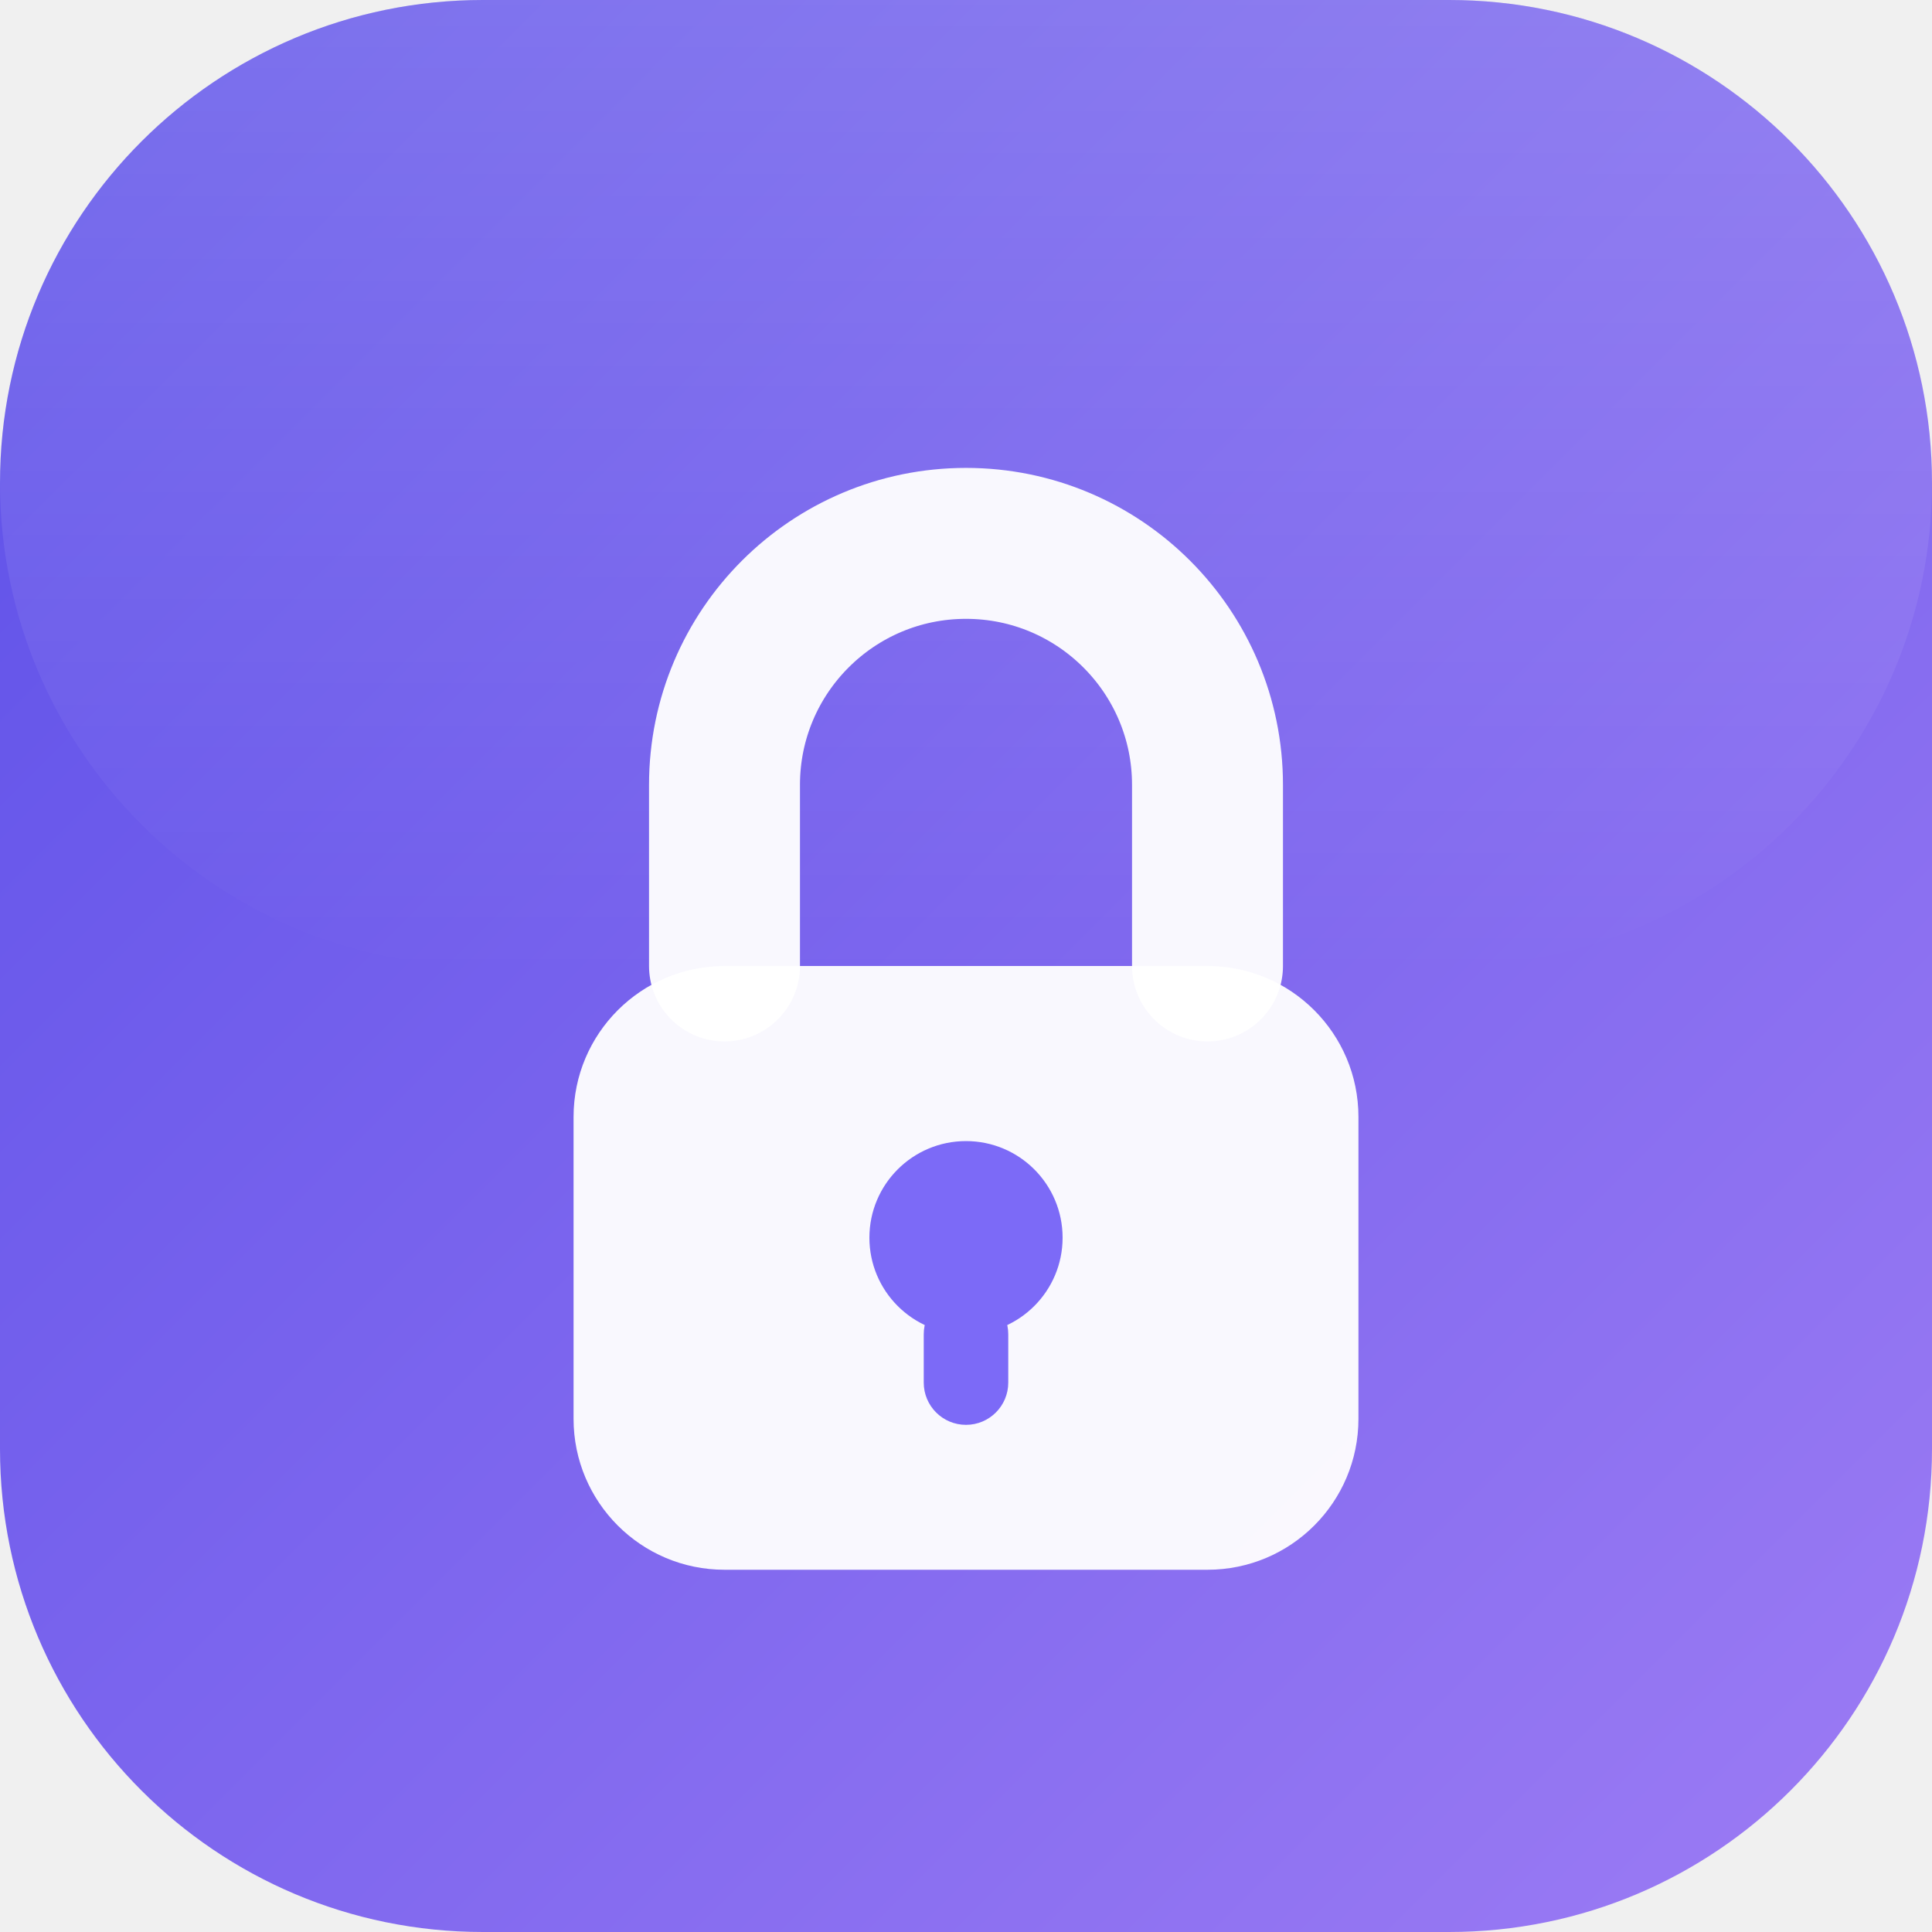
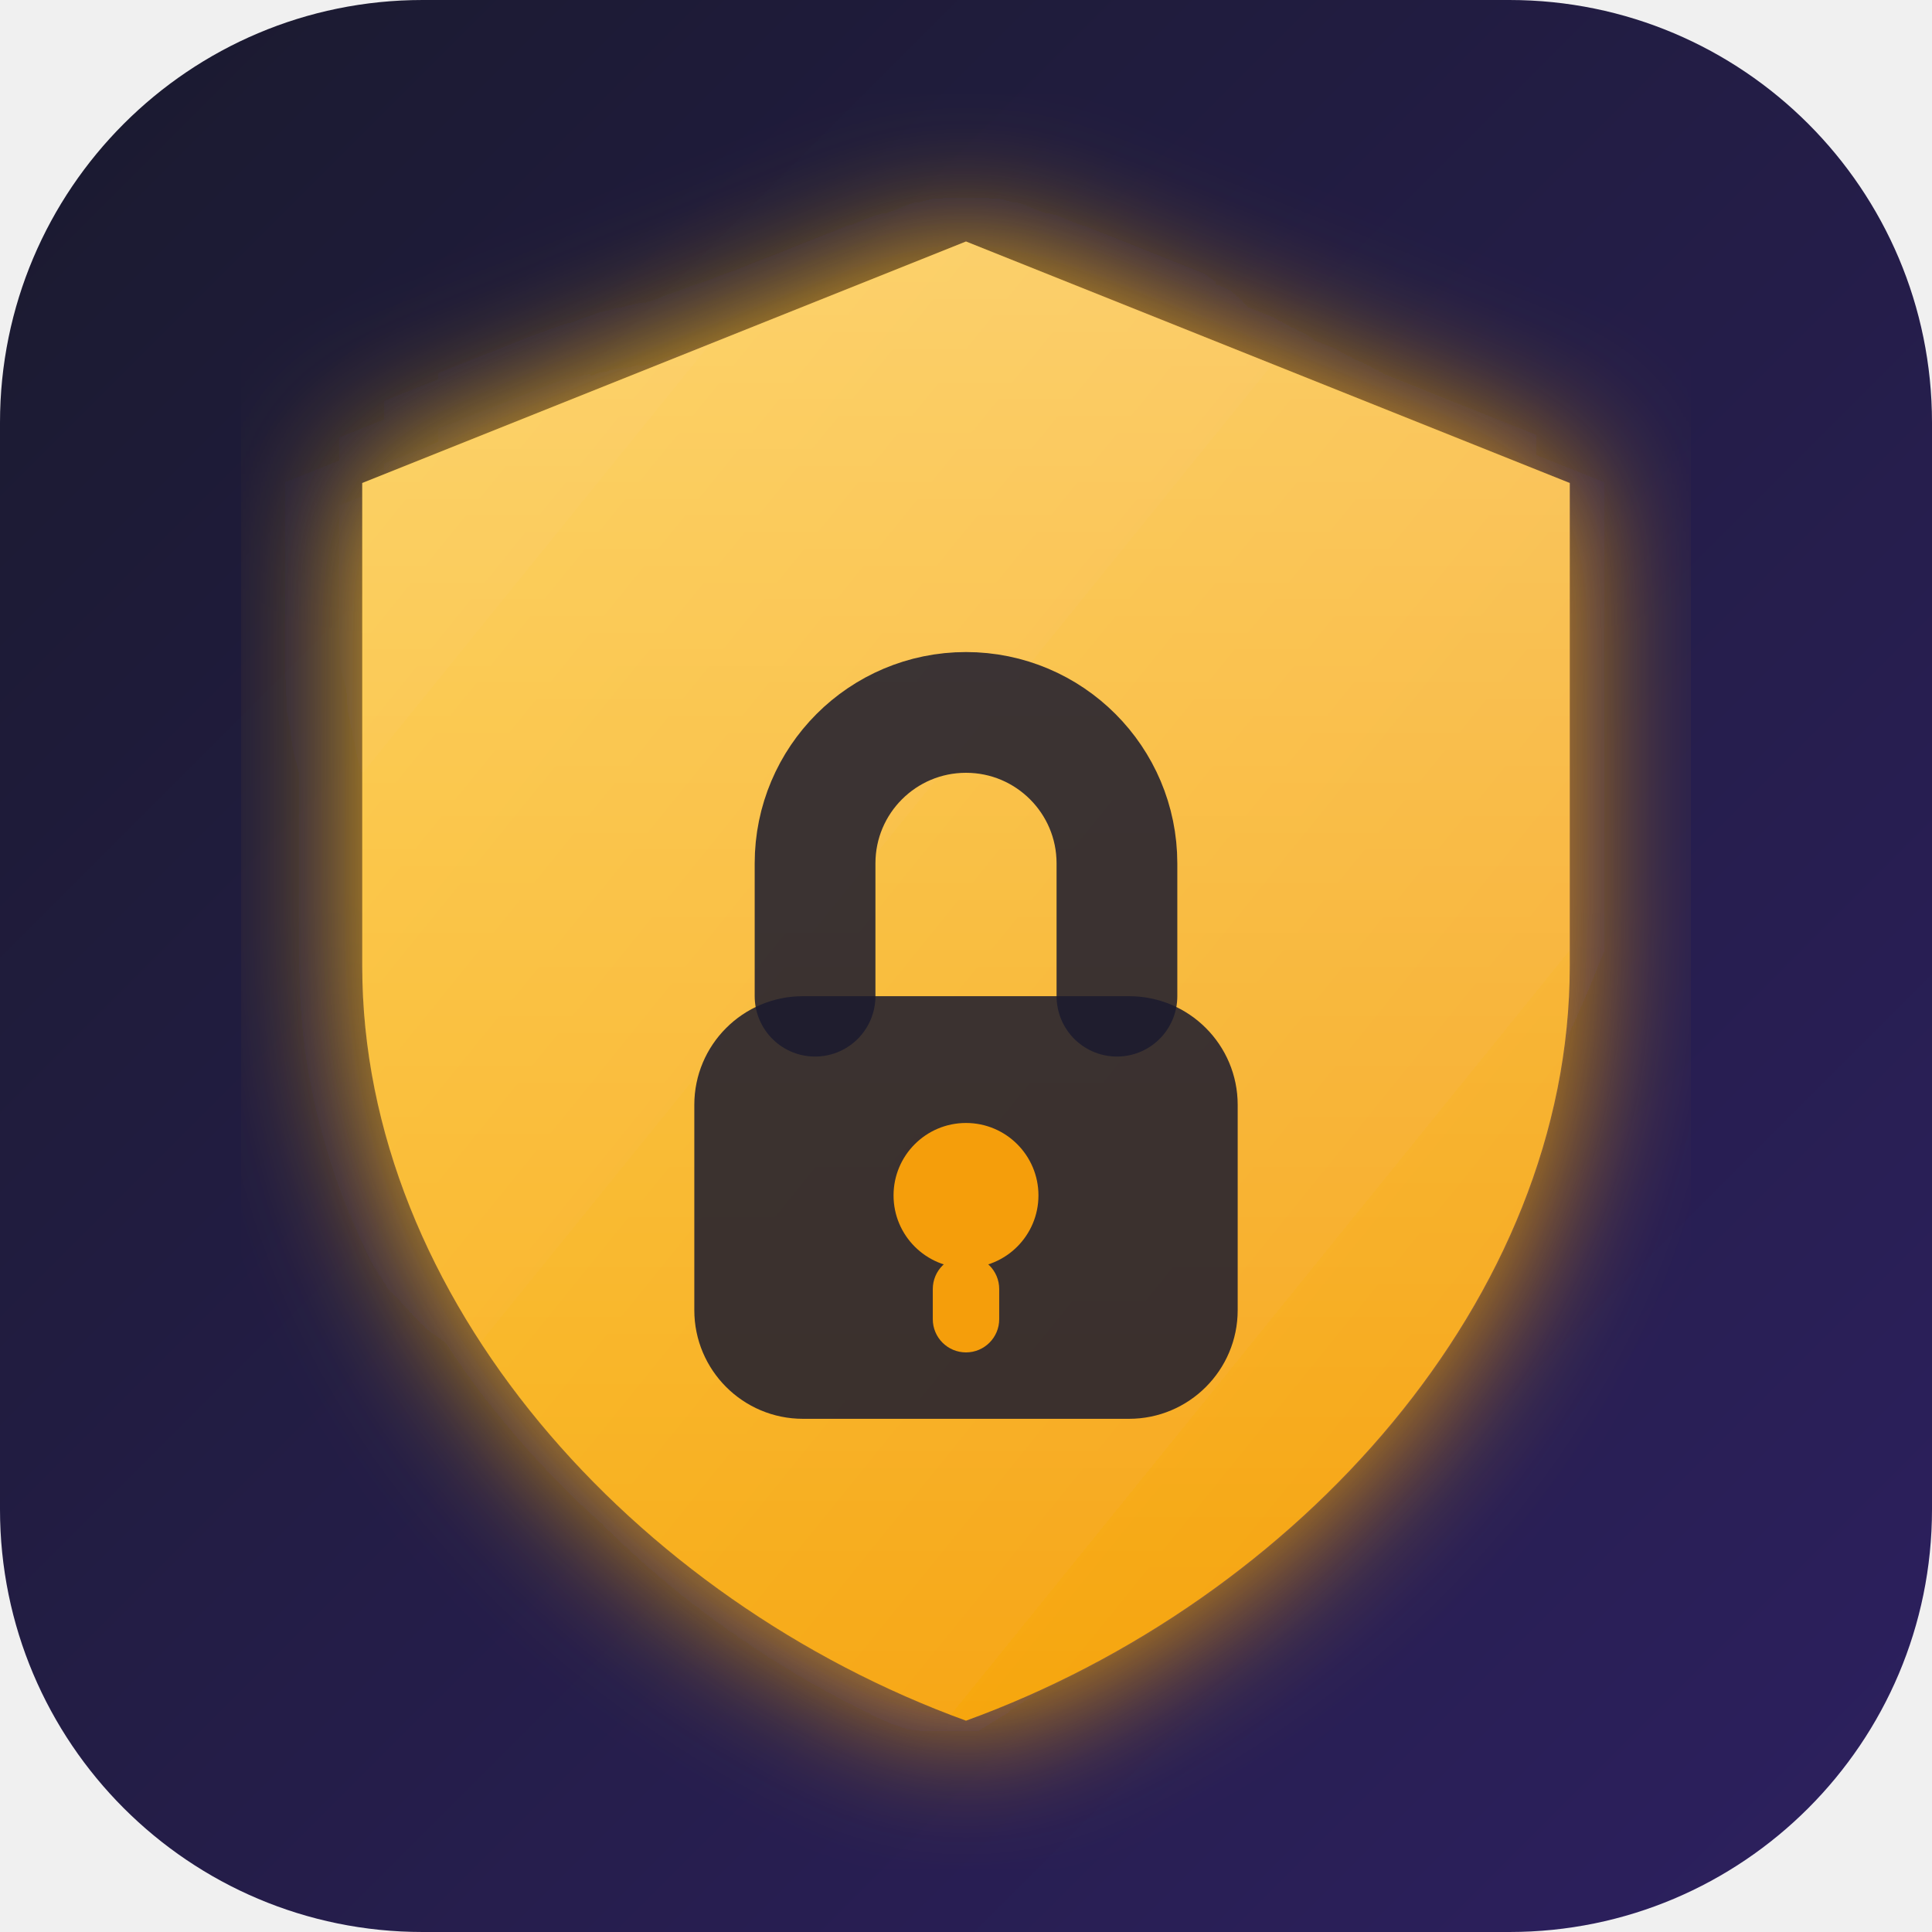
<svg xmlns="http://www.w3.org/2000/svg" viewBox="0 0 32 32">
  <defs>
    <linearGradient id="bg" x1="0%" y1="0%" x2="100%" y2="100%">
-       <stop offset="0%" stop-color="#5b4fe8" />
-       <stop offset="100%" stop-color="#9d7cf4" />
+       <stop offset="0%" stop-color="#1a1a2e" />
+       <stop offset="100%" stop-color="#2d2060" />
    </linearGradient>
-     <linearGradient id="shine" x1="0%" y1="0%" x2="0%" y2="100%">
-       <stop offset="0%" stop-color="#ffffff" stop-opacity="0.18" />
+     <linearGradient id="shield-grad" x1="0%" y1="0%" x2="100%" y2="100%">
+       <stop offset="0%" stop-color="#fbbf24" />
+       <stop offset="100%" stop-color="#f59e0b" />
+     </linearGradient>
+     <linearGradient id="shield-shine" x1="0%" y1="0%" x2="0%" y2="100%">
+       <stop offset="0%" stop-color="#ffffff" stop-opacity="0.35" />
      <stop offset="100%" stop-color="#ffffff" stop-opacity="0" />
    </linearGradient>
+     <filter id="glow">
+       <feGaussianBlur stdDeviation="1.2" result="blur" />
+       <feMerge>
+         <feMergeNode in="blur" />
+         <feMergeNode in="SourceGraphic" />
+       </feMerge>
+     </filter>
  </defs>
-   <rect width="32" height="32" rx="8" fill="url(#bg)" />
-   <rect width="32" height="16" rx="8" fill="url(#shine)" />
-   <rect x="9.5" y="16" width="13" height="10" rx="2.5" fill="white" opacity="0.95" />
-   <path d="M12 16v-3a4 4 0 0 1 8 0v3" fill="none" stroke="white" stroke-width="2.5" stroke-linecap="round" stroke-linejoin="round" opacity="0.95" />
-   <circle cx="16" cy="20.5" r="1.6" fill="#7c6af7" />
-   <rect x="15.3" y="21.4" width="1.4" height="2.2" rx="0.7" fill="#7c6af7" />
+   <rect width="32" height="32" rx="7" fill="url(#bg)" />
+   <path d="M16 4 L26 8 L26 16 C26 21.5 21.5 26.5 16 28.5 C10.5 26.5 6 21.5 6 16 L6 8 Z" fill="url(#shield-grad)" filter="url(#glow)" />
+   <path d="M16 4 L26 8 L26 16 C26 21.5 21.5 26.5 16 28.5 C10.5 26.5 6 21.5 6 16 L6 8 Z" fill="url(#shield-shine)" />
+   <rect x="11.5" y="16.5" width="9" height="7" rx="1.8" fill="#1a1a2e" opacity="0.85" />
+   <path d="M13.5 16.5v-2.2a2.5 2.5 0 0 1 5 0v2.2" fill="none" stroke="#1a1a2e" stroke-width="2" stroke-linecap="round" opacity="0.85" />
+   <circle cx="16" cy="19.8" r="1.2" fill="#f59e0b" />
+   <rect x="15.45" y="20.8" width="1.1" height="1.6" rx="0.55" fill="#f59e0b" />
</svg>
